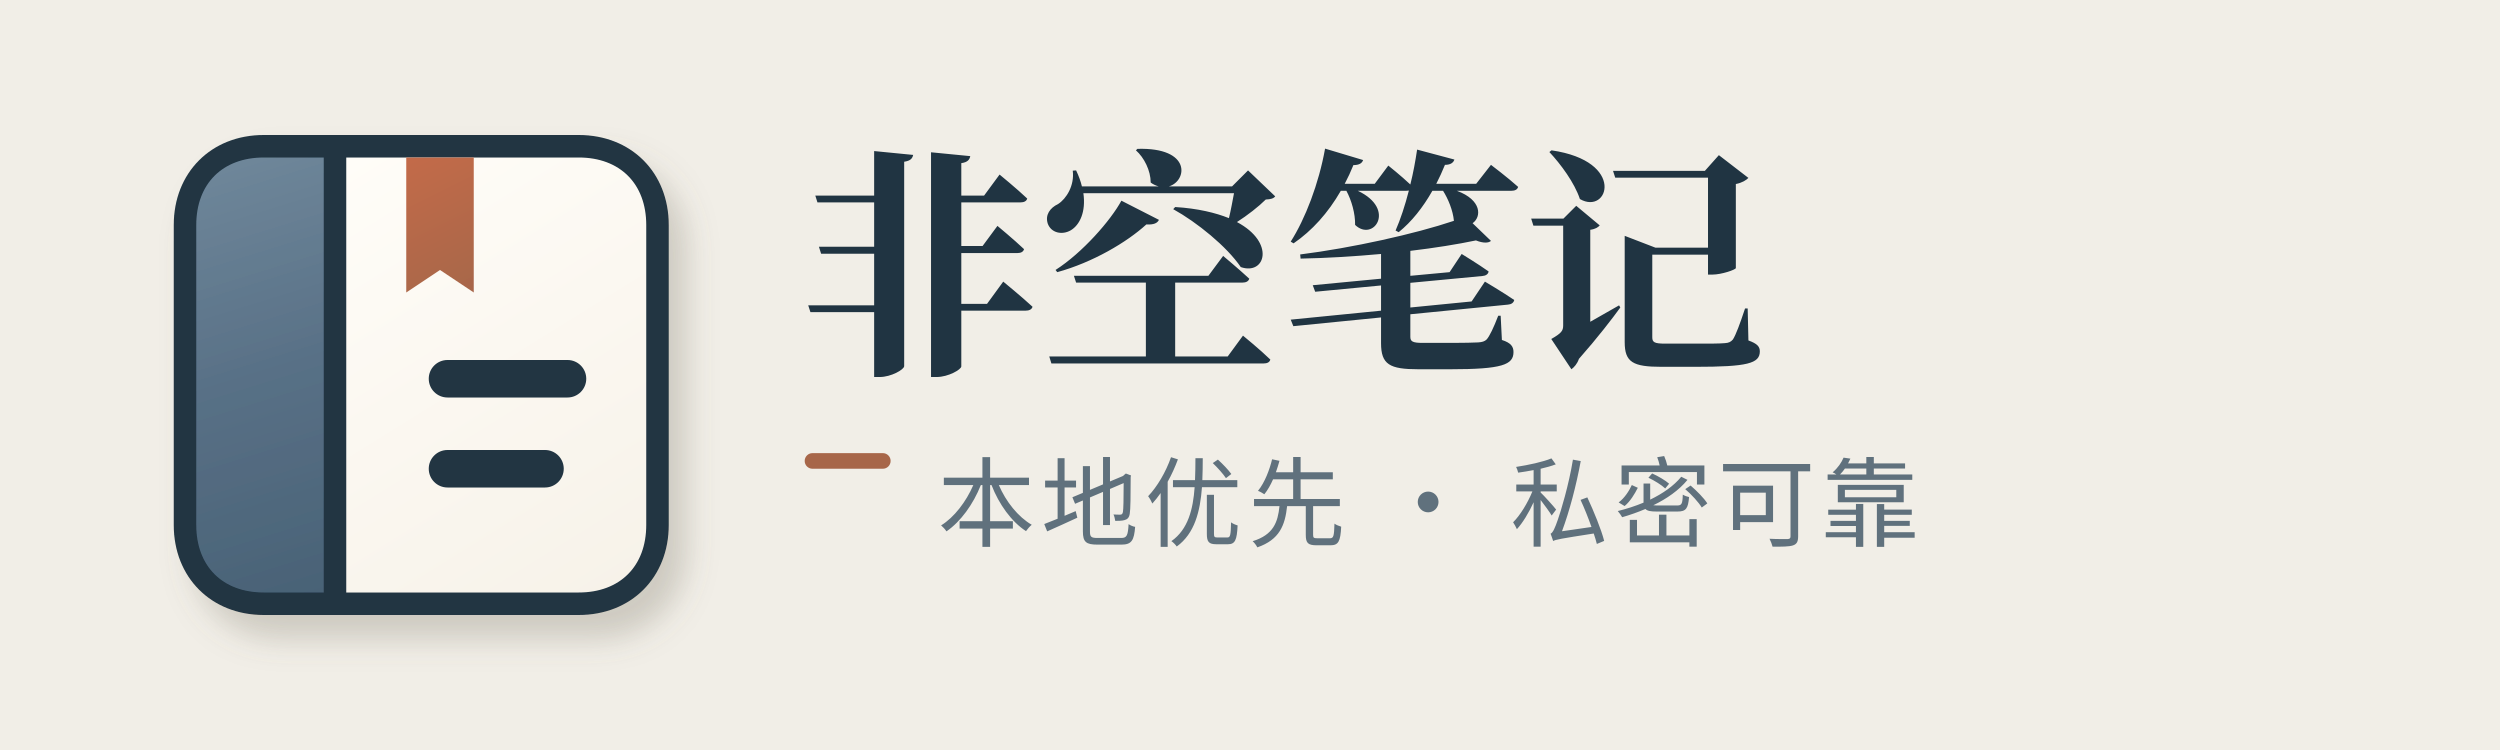
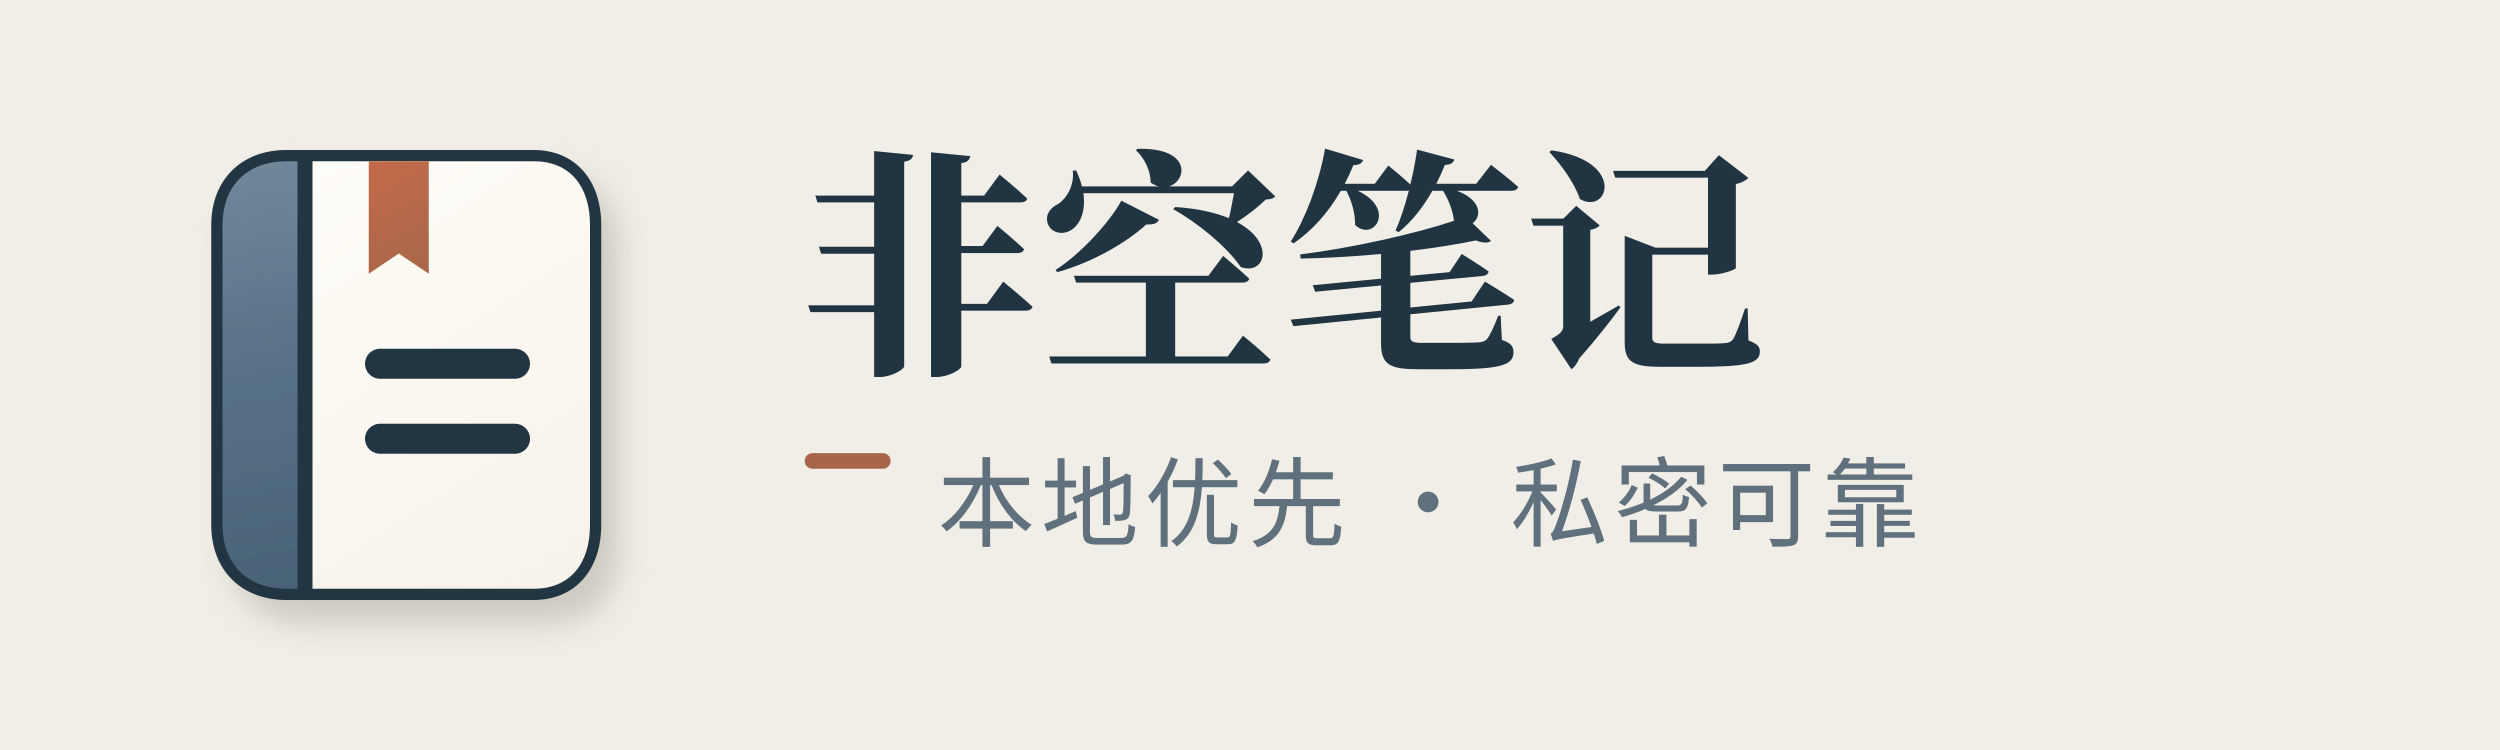
<svg xmlns="http://www.w3.org/2000/svg" width="640" height="192" viewBox="0 0 640 192">
  <rect width="640" height="192" fill="#F1EEE7" />
  <defs>
-     <linearGradient id="spineGradient" x1="22" y1="21" x2="40" y2="79" gradientUnits="userSpaceOnUse">
+     <linearGradient id="spineGradient" x1="25.5" y1="21.5" x2="35.5" y2="78.5" gradientUnits="userSpaceOnUse">
      <stop offset="0" stop-color="#70889B" />
      <stop offset=".5" stop-color="#587086" />
      <stop offset="1" stop-color="#496276" />
    </linearGradient>
-     <linearGradient id="paperGradient" x1="42" y1="21" x2="78" y2="79" gradientUnits="userSpaceOnUse">
+     <linearGradient id="paperGradient" x1="37.5" y1="21.5" x2="74.5" y2="78.5" gradientUnits="userSpaceOnUse">
      <stop offset="0" stop-color="#FFFDF8" />
      <stop offset="1" stop-color="#F7F2E9" />
    </linearGradient>
-     <linearGradient id="bookmarkGradient" x1="50" y1="21" x2="59" y2="39" gradientUnits="userSpaceOnUse">
+     <linearGradient id="bookmarkGradient" x1="45" y1="21.5" x2="53" y2="36.5" gradientUnits="userSpaceOnUse">
      <stop offset="0" stop-color="#C36B49" />
      <stop offset="1" stop-color="#A76649" />
    </linearGradient>
    <filter id="bookShadow" x="-20%" y="-20%" width="150%" height="160%">
      <feDropShadow dx="2.4" dy="3.2" stdDeviation="2" flood-color="#746B61" flood-opacity=".28" />
    </filter>
  </defs>
  <g transform="translate(8 0) scale(1.92)" filter="url(#bookShadow)">
-     <path fill="#203442" d="M31 18H73C80 18 85 23 85 30V70C85 77 80 82 73 82H31C24 82 19 77 19 70V30C19 23 24 18 31 18Z" />
-     <path fill="url(#spineGradient)" d="M31 21H39V79H31C25.5 79 22 75.5 22 70V30C22 24.5 25.5 21 31 21Z" />
-     <path fill="url(#paperGradient)" d="M42 21H73C78.5 21 82 24.5 82 30V70C82 75.5 78.5 79 73 79H42V21Z" />
-     <path fill="url(#bookmarkGradient)" d="M50 21H59V39L54.5 36L50 39V21Z" />
-     <rect x="53" y="48" width="21" height="5" rx="2.5" fill="#203442" />
-     <rect x="53" y="60" width="18" height="5" rx="2.5" fill="#203442" />
+     <path fill="#203442" d="M34 20H67C72.5 20 76 24 76 30V70C76 76 72.5 80 67 80H34C28 80 24 76 24 70V30C24 24 28 20 34 20Z" />
+     <path fill="url(#spineGradient)" d="M34 21.5H35.5V78.5H34C28.8 78.5 25.5 75.2 25.5 70V30C25.5 24.8 28.8 21.5 34 21.5Z" />
+     <path fill="url(#paperGradient)" d="M37.5 21.5H67C71.8 21.5 74.5 24.8 74.5 30V70C74.5 75.2 71.8 78.5 67 78.5H37.5V21.5Z" />
+     <path fill="url(#bookmarkGradient)" d="M45 21.5H53V36.5L49 33.8L45 36.5V21.5Z" />
+     <rect x="44.5" y="46.5" width="22" height="4" rx="2" fill="#203442" />
+     <rect x="44.5" y="56.5" width="22" height="4" rx="2" fill="#203442" />
  </g>
  <text x="204" y="91" fill="#203442" font-family="Songti SC, STSong, Noto Serif CJK SC, serif" font-size="62" font-weight="700">非空笔记</text>
  <rect x="206" y="116" width="22" height="4" rx="2" fill="#A76649" />
  <text x="240" y="138" fill="#60717D" font-family="PingFang SC, Noto Sans CJK SC, sans-serif" font-size="25" font-weight="500" letter-spacing="1.5">本地优先 · 私密可靠</text>
</svg>
